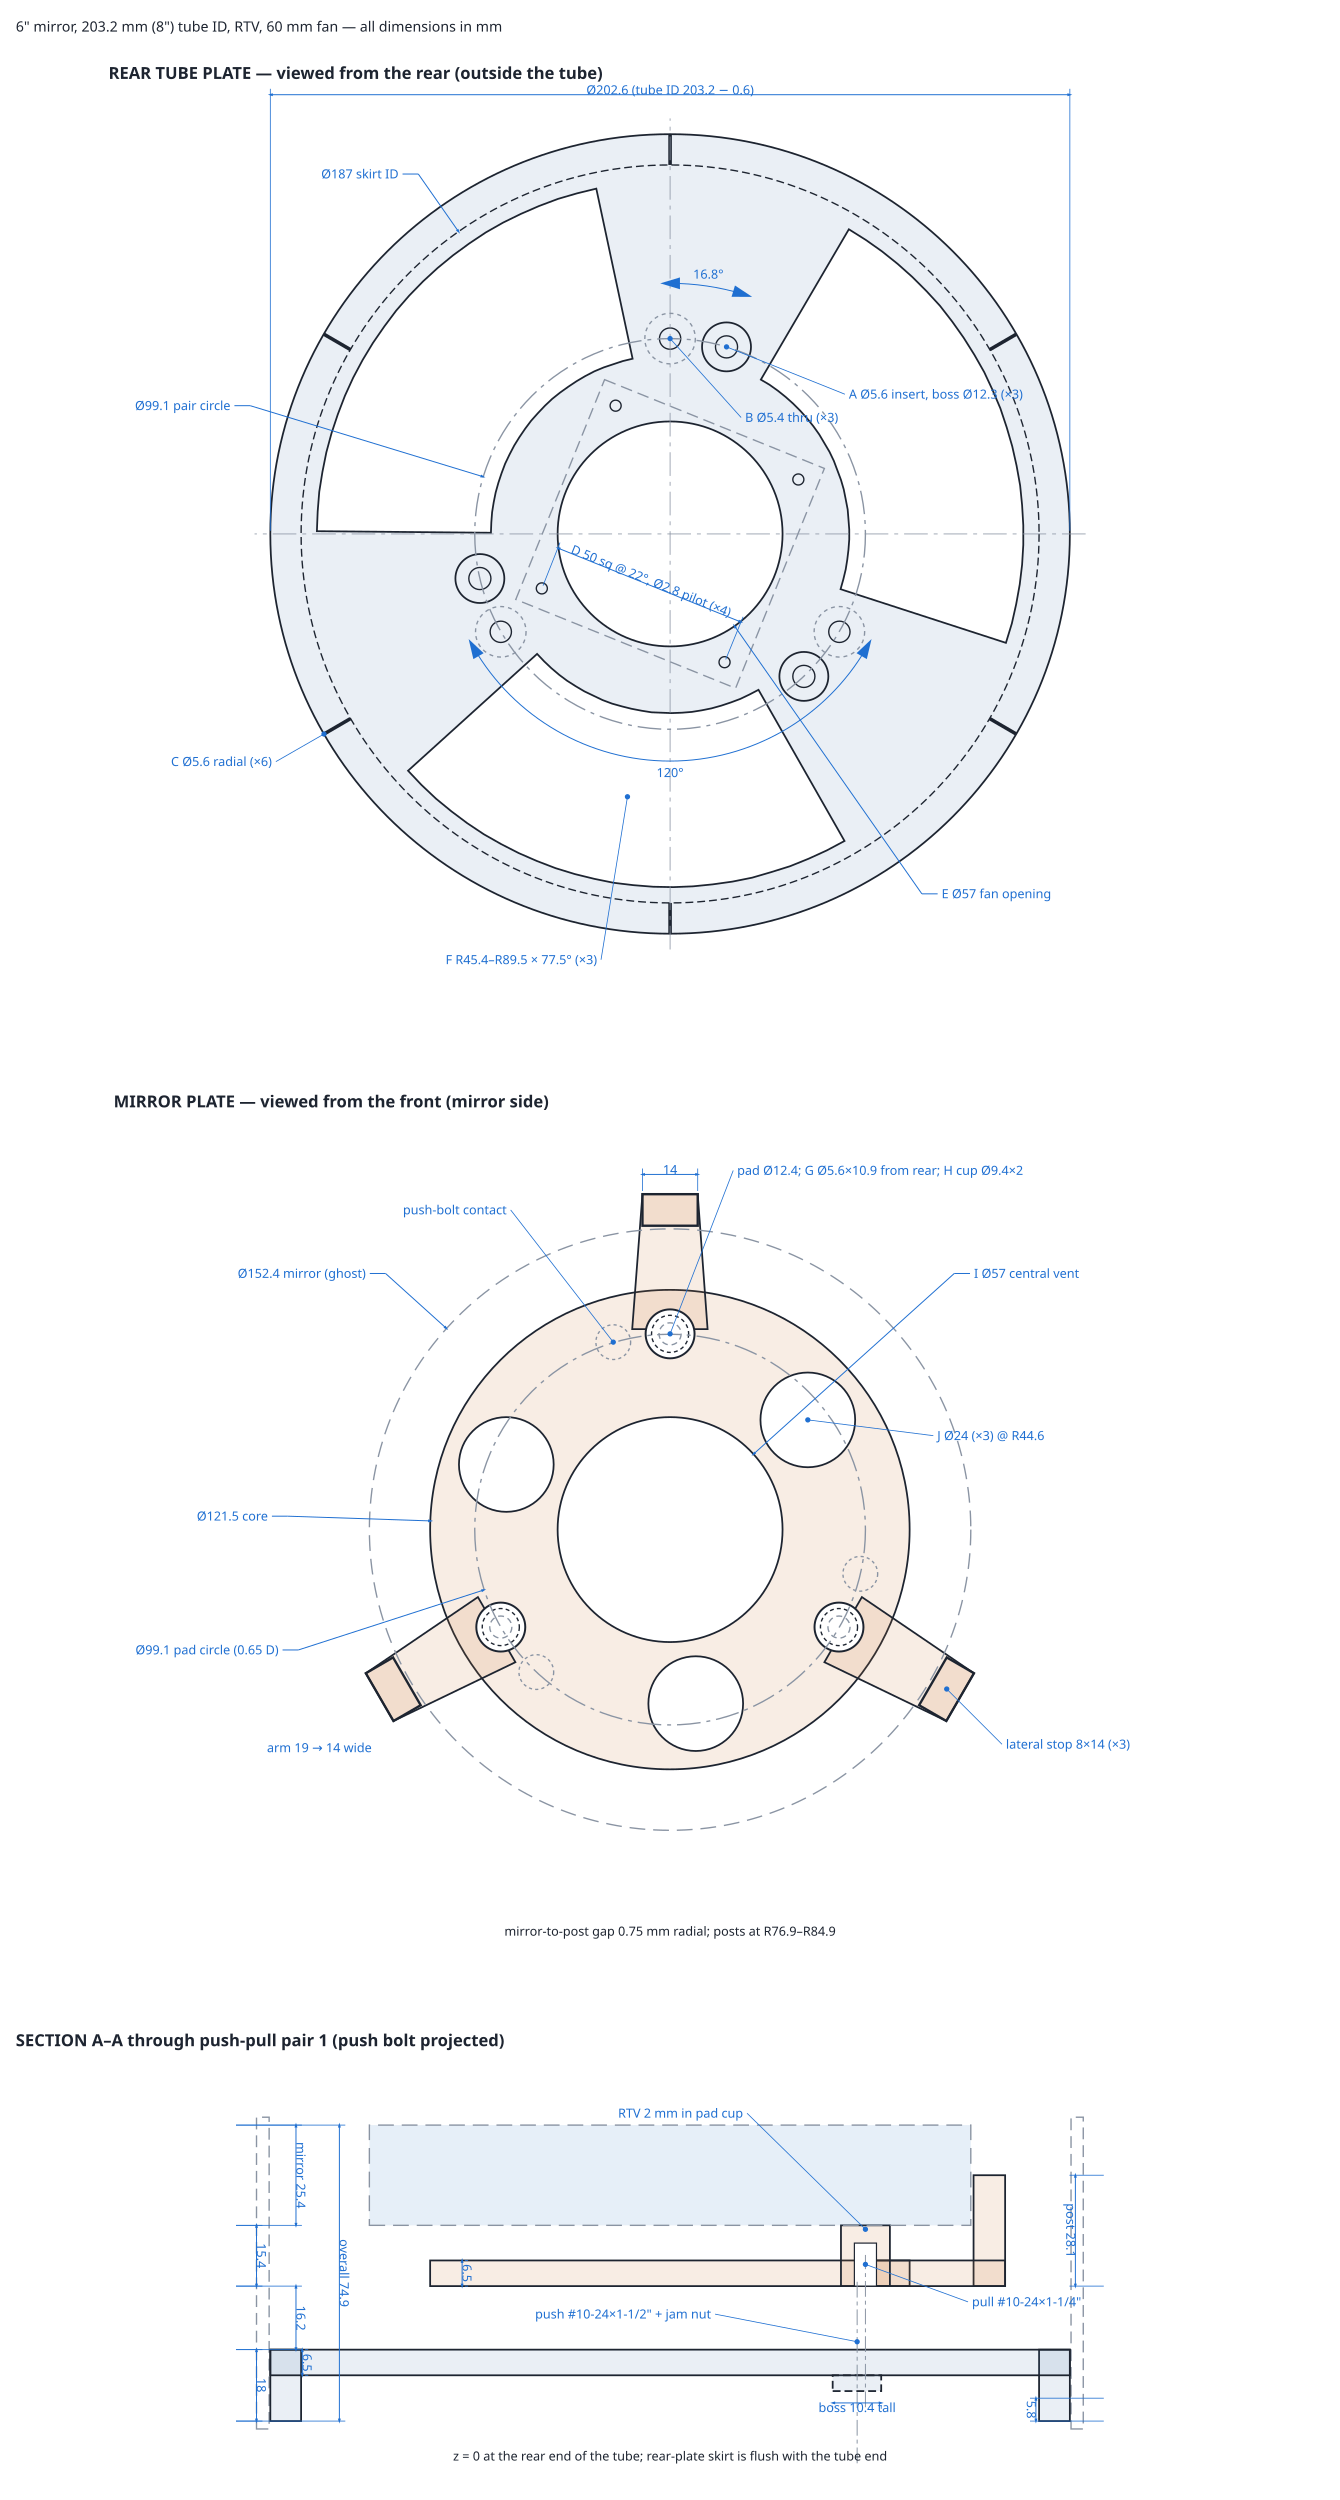
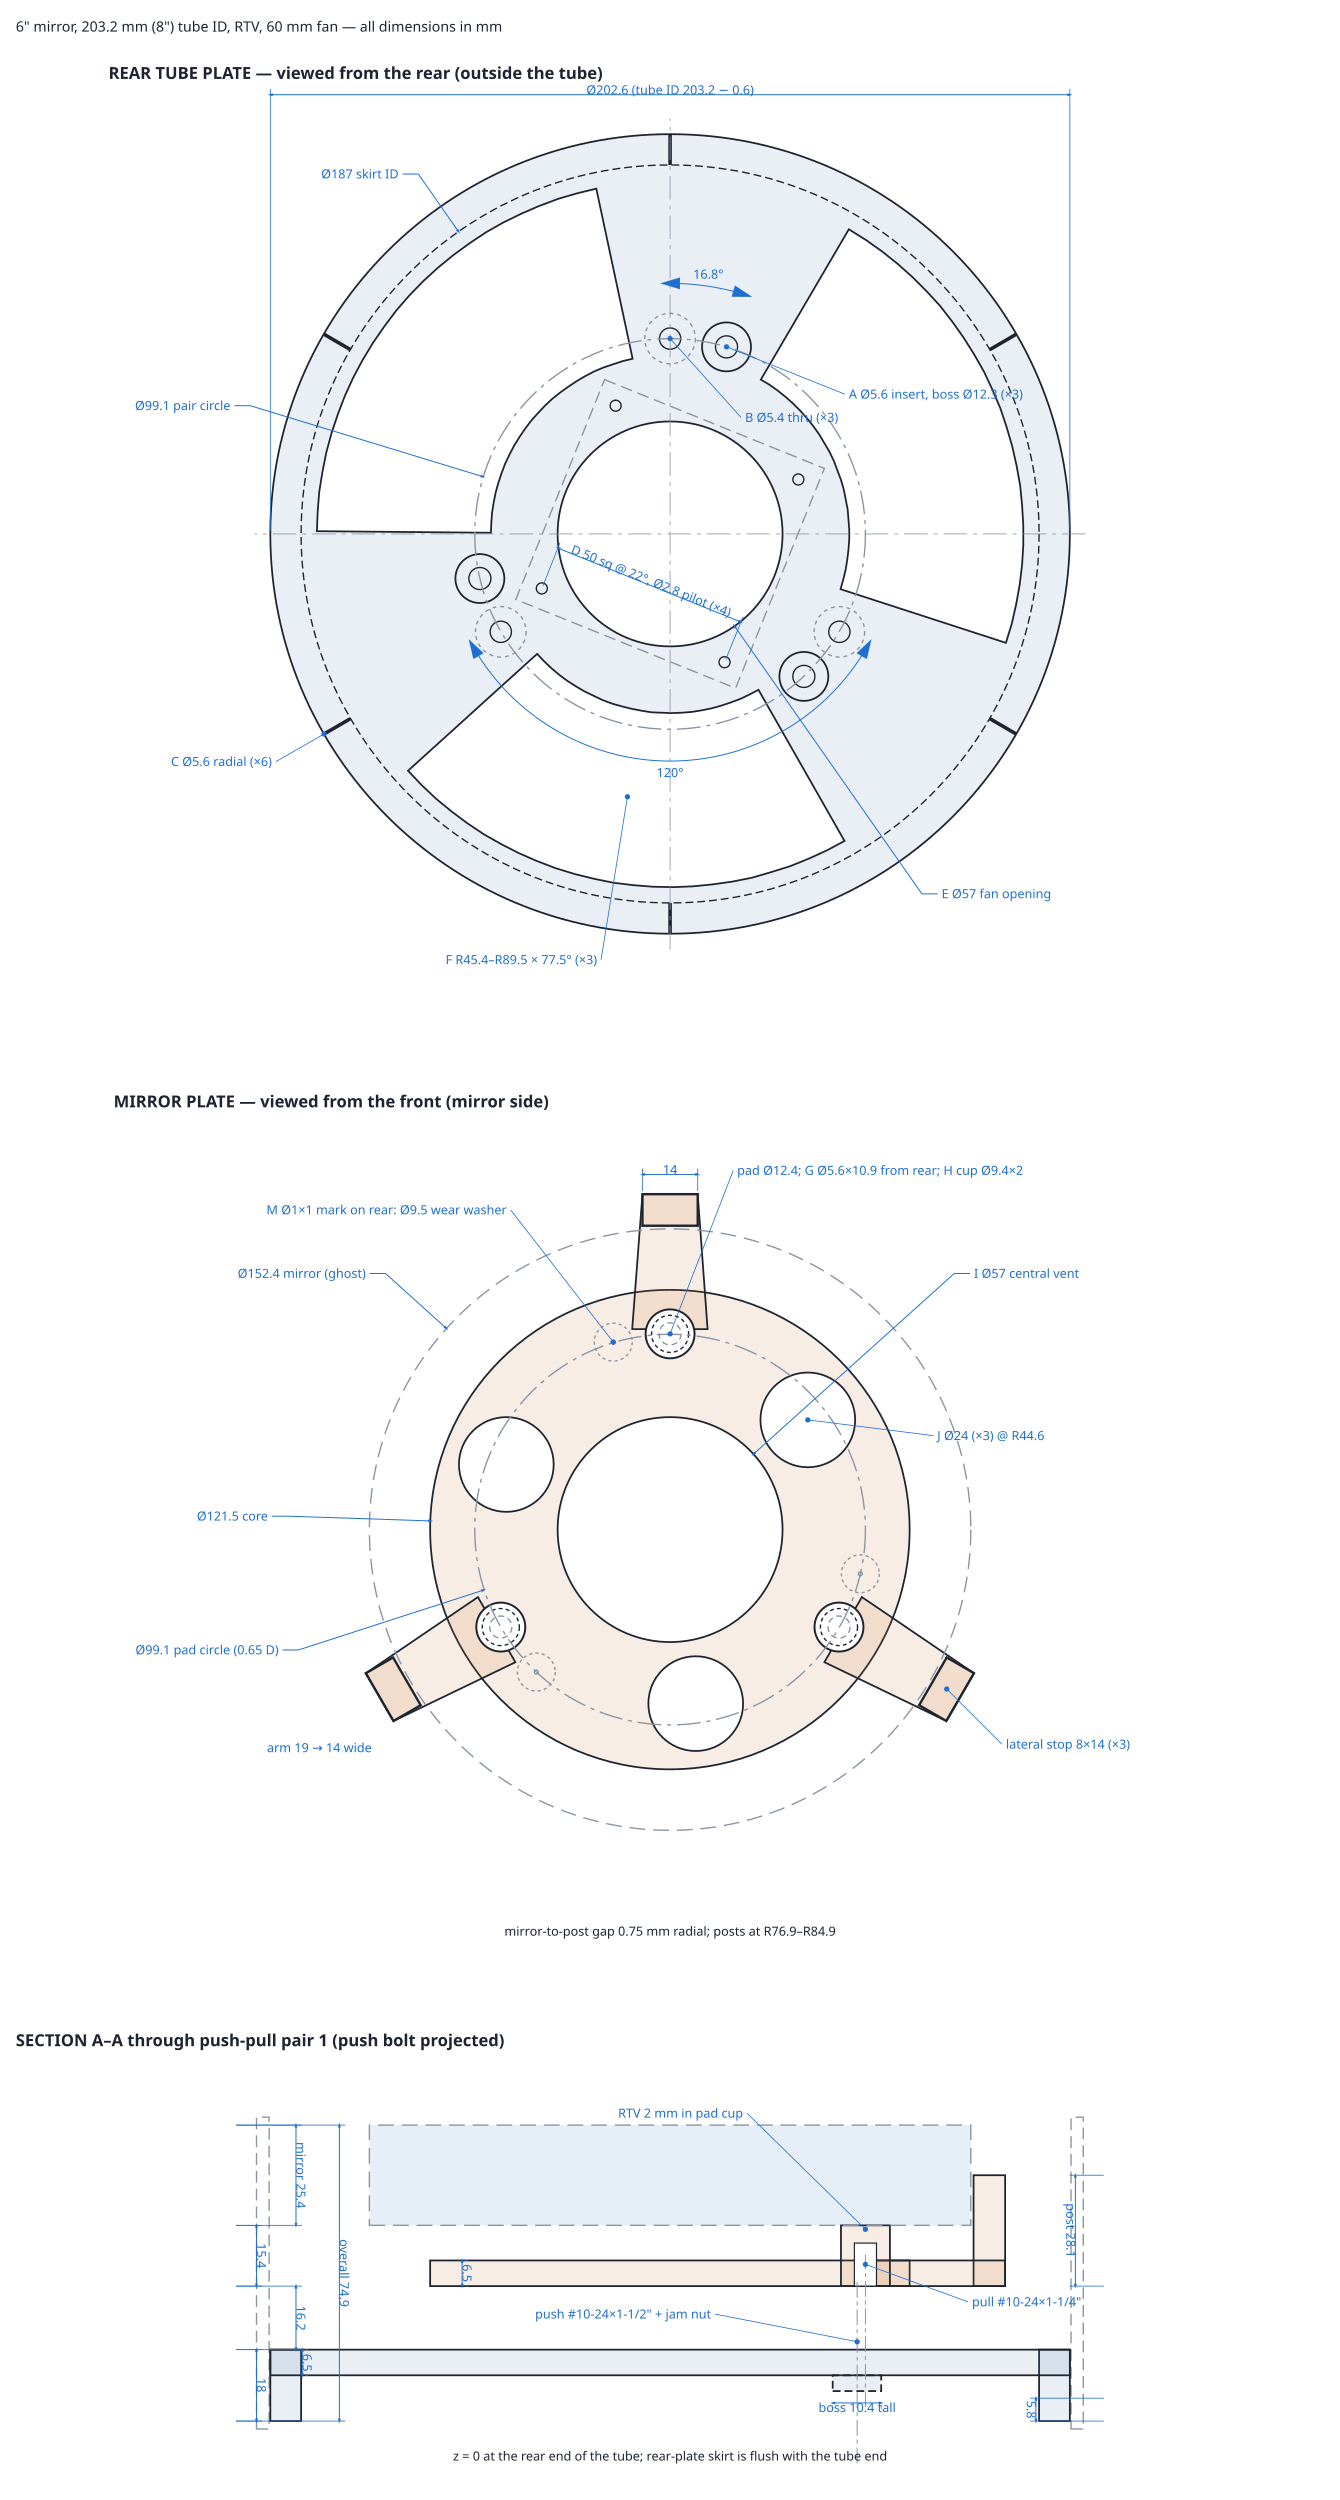
<svg xmlns="http://www.w3.org/2000/svg" viewBox="0 -12 339.5 633.5" font-family="ui-sans-serif, system-ui, sans-serif">
  <defs>
    <marker id="arr" viewBox="0 0 10 10" refX="5" refY="5" markerWidth="5" markerHeight="5" orient="auto-start-reverse">
      <path d="M0,2 L10,5 L0,8 z" fill="var(--dim, #1f6fd1)" />
    </marker>
  </defs>
  <text x="4" y="-4" font-size="3.6" text-anchor="start" fill="var(--ink, #1d2430)" dominant-baseline="auto">6" mirror, 203.2 mm (8") tube ID, RTV, 60 mm fan — all dimensions in mm</text>
  <g transform="translate(23.5,0)">
    <text x="4" y="8" font-size="4.2" text-anchor="start" fill="var(--ink, #1d2430)" dominant-baseline="auto" font-weight="600">REAR TUBE PLATE — viewed from the rear (outside the tube)</text>
    <path d="M247.6,123.3A101.3,101.3 0 1,0 45,123.3A101.3,101.3 0 1,0 247.6,123.3ZM174.8,123.3A28.5,28.5 0 1,0 117.8,123.3A28.5,28.5 0 1,0 174.8,123.3ZM191.6,46.1L195.9,48.8L200,51.7L204,54.9L207.7,58.2L211.3,61.8L214.7,65.5L217.8,69.5L220.7,73.6L223.4,77.9L225.9,82.3L228,86.8L230,91.5L231.6,96.3L233,101.1L234.1,106L235,111L235.5,116L235.8,121.1L235.8,126.1L235.5,131.1L234.9,136.1L234,141.1L232.9,146L231.4,150.9L189.5,137.3L190.2,134.8L190.8,132.3L191.2,129.8L191.5,127.3L191.7,124.7L191.7,122.2L191.5,119.6L191.3,117.1L190.8,114.5L190.3,112L189.6,109.6L188.7,107.2L187.8,104.8L186.7,102.5L185.4,100.3L184.1,98.1L182.6,96L181,94L179.3,92.1L177.5,90.3L175.6,88.6L173.6,87L171.5,85.5L169.3,84.2ZM190.5,201.1L186,203.5L181.4,205.6L176.7,207.5L171.9,209L167.1,210.4L162.1,211.4L157.1,212.1L152.1,212.6L147.1,212.8L142,212.7L137,212.3L132,211.7L127.1,210.7L122.2,209.5L117.3,208L112.6,206.2L108,204.2L103.5,201.9L99.1,199.4L94.9,196.6L90.9,193.6L87,190.4L83.3,186.9L79.9,183.3L112.6,153.7L114.4,155.6L116.2,157.3L118.2,159L120.2,160.5L122.4,161.9L124.6,163.2L126.9,164.3L129.2,165.4L131.6,166.3L134.1,167L136.5,167.6L139.1,168.1L141.6,168.5L144.1,168.6L146.7,168.7L149.3,168.6L151.8,168.4L154.3,168L156.8,167.5L159.3,166.8L161.7,166L164.1,165.1L166.4,164L168.7,162.8ZM56.8,122.6L57,117.6L57.4,112.6L58.2,107.6L59.2,102.6L60.5,97.8L62.1,93L63.9,88.3L66,83.7L68.4,79.2L71,74.9L73.9,70.7L76.9,66.7L80.2,62.9L83.7,59.3L87.4,55.9L91.3,52.7L95.4,49.7L99.6,46.9L104,44.4L108.5,42.2L113.1,40.2L117.9,38.4L122.7,37L127.6,35.8L136.8,78.9L134.3,79.5L131.9,80.3L129.5,81.1L127.1,82.1L124.8,83.3L122.6,84.6L120.5,86L118.4,87.5L116.4,89.1L114.6,90.8L112.8,92.7L111.1,94.6L109.6,96.6L108.1,98.8L106.8,100.9L105.6,103.2L104.5,105.5L103.6,107.9L102.8,110.3L102.1,112.8L101.6,115.3L101.2,117.8L101,120.4L100.9,123Z" fill="var(--part, rgba(79,124,172,0.12))" stroke="var(--ink, #1d2430)" stroke-width="0.45" fill-rule="evenodd" />
    <circle cx="146.3" cy="123.3" r="93.5" fill="none" stroke="var(--ink, #1d2430)" stroke-width="0.35" stroke-dasharray="2 1" />
    <circle cx="160.6" cy="75.9" r="6.2" fill="none" stroke="var(--ink, #1d2430)" stroke-width="0.45" />
    <circle cx="160.6" cy="75.9" r="2.8" fill="none" stroke="var(--ink, #1d2430)" stroke-width="0.35" />
    <circle cx="146.3" cy="73.8" r="2.7" fill="none" stroke="var(--ink, #1d2430)" stroke-width="0.35" />
    <circle cx="146.3" cy="73.8" r="6.4" fill="none" stroke="var(--hid, #8a94a3)" stroke-width="0.35" stroke-dasharray="1 1" />
    <circle cx="180.2" cy="159.4" r="6.2" fill="none" stroke="var(--ink, #1d2430)" stroke-width="0.45" />
    <circle cx="180.2" cy="159.4" r="2.8" fill="none" stroke="var(--ink, #1d2430)" stroke-width="0.35" />
    <circle cx="189.2" cy="148.1" r="2.7" fill="none" stroke="var(--ink, #1d2430)" stroke-width="0.35" />
    <circle cx="189.2" cy="148.1" r="6.4" fill="none" stroke="var(--hid, #8a94a3)" stroke-width="0.35" stroke-dasharray="1 1" />
    <circle cx="98.1" cy="134.6" r="6.2" fill="none" stroke="var(--ink, #1d2430)" stroke-width="0.45" />
    <circle cx="98.1" cy="134.6" r="2.8" fill="none" stroke="var(--ink, #1d2430)" stroke-width="0.35" />
    <circle cx="103.4" cy="148.1" r="2.7" fill="none" stroke="var(--ink, #1d2430)" stroke-width="0.35" />
    <circle cx="103.4" cy="148.1" r="6.4" fill="none" stroke="var(--hid, #8a94a3)" stroke-width="0.35" stroke-dasharray="1 1" />
    <circle cx="132.5" cy="90.8" r="1.4" fill="none" stroke="var(--ink, #1d2430)" stroke-width="0.35" />
    <circle cx="178.8" cy="109.5" r="1.4" fill="none" stroke="var(--ink, #1d2430)" stroke-width="0.35" />
    <circle cx="160.1" cy="155.8" r="1.4" fill="none" stroke="var(--ink, #1d2430)" stroke-width="0.35" />
    <circle cx="113.8" cy="137.1" r="1.4" fill="none" stroke="var(--ink, #1d2430)" stroke-width="0.35" />
    <path d="M129.7,84.2L185.4,106.7L162.9,162.4L107.2,139.9Z" fill="none" stroke="var(--hid, #8a94a3)" stroke-width="0.35" stroke-dasharray="3 1.5" fill-rule="evenodd" />
    <line x1="65.3" y1="76.6" x2="58.6" y2="72.7" stroke="var(--ink, #1d2430)" stroke-width="0.9" />
    <line x1="146.3" y1="29.8" x2="146.3" y2="22" stroke="var(--ink, #1d2430)" stroke-width="0.9" />
    <line x1="227.3" y1="76.6" x2="234" y2="72.7" stroke="var(--ink, #1d2430)" stroke-width="0.9" />
    <line x1="227.3" y1="170.1" x2="234" y2="174" stroke="var(--ink, #1d2430)" stroke-width="0.9" />
    <line x1="146.3" y1="216.8" x2="146.3" y2="224.6" stroke="var(--ink, #1d2430)" stroke-width="0.9" />
    <line x1="65.3" y1="170.1" x2="58.6" y2="174" stroke="var(--ink, #1d2430)" stroke-width="0.9" />
    <circle cx="146.3" cy="123.3" r="49.5" fill="none" stroke="var(--hid, #8a94a3)" stroke-width="0.35" stroke-dasharray="6 1.5 1 1.5" />
    <line x1="251.6" y1="123.3" x2="41" y2="123.3" stroke="var(--hid, #8a94a3)" stroke-width="0.2" stroke-dasharray="6 1.5 1 1.5" />
    <line x1="146.3" y1="228.6" x2="146.3" y2="18" stroke="var(--hid, #8a94a3)" stroke-width="0.2" stroke-dasharray="6 1.5 1 1.5" />
    <line x1="45" y1="122.5" x2="45" y2="10.5" stroke="var(--dim, #1f6fd1)" stroke-width="0.2" />
    <line x1="247.6" y1="122.5" x2="247.6" y2="10.5" stroke="var(--dim, #1f6fd1)" stroke-width="0.2" />
    <line x1="45" y1="12" x2="247.6" y2="12" stroke="var(--dim, #1f6fd1)" stroke-width="0.25" marker-start="url(#arr)" marker-end="url(#arr)" />
    <text x="146.3" y="10.8" font-size="3.2" text-anchor="middle" fill="var(--dim, #1f6fd1)" dominant-baseline="middle">Ø202.6 (tube ID 203.2 − 0.6)</text>
    <path d="M82.5,32.1L92.7,46.7" fill="none" stroke="var(--dim, #1f6fd1)" stroke-width="0.25" marker-end="url(#arr)" />
    <line x1="82.5" y1="32.1" x2="78.5" y2="32.1" stroke="var(--dim, #1f6fd1)" stroke-width="0.25" />
    <text x="77.5" y="32.1" font-size="3.2" text-anchor="end" fill="var(--dim, #1f6fd1)" dominant-baseline="middle">Ø187 skirt ID</text>
    <path d="M39.9,90.8L98.9,108.8" fill="none" stroke="var(--dim, #1f6fd1)" stroke-width="0.25" marker-end="url(#arr)" />
    <line x1="39.9" y1="90.8" x2="35.9" y2="90.8" stroke="var(--dim, #1f6fd1)" stroke-width="0.25" />
    <text x="34.9" y="90.8" font-size="3.2" text-anchor="end" fill="var(--dim, #1f6fd1)" dominant-baseline="middle">Ø99.1 pair circle</text>
    <path d="M210.1,214.5L162.6,146.6" fill="none" stroke="var(--dim, #1f6fd1)" stroke-width="0.25" marker-end="url(#arr)" />
    <line x1="210.1" y1="214.5" x2="214.1" y2="214.5" stroke="var(--dim, #1f6fd1)" stroke-width="0.25" />
    <text x="215.1" y="214.5" font-size="3.2" text-anchor="start" fill="var(--dim, #1f6fd1)" dominant-baseline="middle">E Ø57 fan opening</text>
    <line x1="146.3" y1="73.8" x2="164.3" y2="93.8" stroke="var(--dim, #1f6fd1)" stroke-width="0.2" />
    <circle cx="146.3" cy="73.8" r="0.5" fill="var(--dim, #1f6fd1)" stroke="var(--dim, #1f6fd1)" stroke-width="0.35" />
    <text x="165.3" y="93.8" font-size="3.2" text-anchor="start" fill="var(--dim, #1f6fd1)" dominant-baseline="middle">B Ø5.4 thru (×3)</text>
    <line x1="160.6" y1="75.9" x2="190.6" y2="87.9" stroke="var(--dim, #1f6fd1)" stroke-width="0.2" />
    <circle cx="160.6" cy="75.9" r="0.5" fill="var(--dim, #1f6fd1)" stroke="var(--dim, #1f6fd1)" stroke-width="0.35" />
    <text x="191.6" y="87.9" font-size="3.2" text-anchor="start" fill="var(--dim, #1f6fd1)" dominant-baseline="middle">A Ø5.6 insert, boss Ø12.3 (×3)</text>
    <path d="M146.3,59.8A63.5,63.5 0 0,1 164.7,62.5" fill="none" stroke="var(--dim, #1f6fd1)" stroke-width="0.25" fill-rule="evenodd" />
    <path d="M146.3,59.8A63.5,63.5 0 0,1 164.7,62.5" fill="none" stroke="none" marker-start="url(#arr)" marker-end="url(#arr)" />
    <text x="156" y="57.5" font-size="3.2" text-anchor="middle" fill="var(--dim, #1f6fd1)" dominant-baseline="middle">16.8°</text>
    <path d="M196.1,152.1A57.5,57.5 0 0,1 96.5,152.1" fill="none" stroke="var(--dim, #1f6fd1)" stroke-width="0.25" fill-rule="evenodd" />
    <path d="M196.1,152.1A57.5,57.5 0 0,1 96.5,152.1" fill="none" stroke="none" marker-start="url(#arr)" marker-end="url(#arr)" />
    <text x="146.3" y="183.8" font-size="3.2" text-anchor="middle" fill="var(--dim, #1f6fd1)" dominant-baseline="middle">120°</text>
    <line x1="114.1" y1="136.4" x2="118.4" y2="125.5" stroke="var(--dim, #1f6fd1)" stroke-width="0.2" />
    <line x1="160.4" y1="155.1" x2="164.8" y2="144.3" stroke="var(--dim, #1f6fd1)" stroke-width="0.2" />
    <line x1="117.9" y1="126.9" x2="164.2" y2="145.6" stroke="var(--dim, #1f6fd1)" stroke-width="0.25" marker-start="url(#arr)" marker-end="url(#arr)" />
    <text x="141.5" y="135.2" font-size="3.2" text-anchor="middle" fill="var(--dim, #1f6fd1)" transform="rotate(22 141.5 135.2)" dominant-baseline="middle">D 50 sq @ 22°, Ø2.8 pilot (×4)</text>
    <line x1="135.5" y1="189.9" x2="128.8" y2="231.2" stroke="var(--dim, #1f6fd1)" stroke-width="0.2" />
    <circle cx="135.5" cy="189.9" r="0.5" fill="var(--dim, #1f6fd1)" stroke="var(--dim, #1f6fd1)" stroke-width="0.35" />
    <text x="127.8" y="231.2" font-size="3.2" text-anchor="end" fill="var(--dim, #1f6fd1)" dominant-baseline="middle">F R45.4–R89.5 × 77.5° (×3)</text>
    <line x1="58.6" y1="174" x2="46.4" y2="181" stroke="var(--dim, #1f6fd1)" stroke-width="0.2" />
    <circle cx="58.6" cy="174" r="0.5" fill="var(--dim, #1f6fd1)" stroke="var(--dim, #1f6fd1)" stroke-width="0.35" />
    <text x="45.4" y="181" font-size="3.2" text-anchor="end" fill="var(--dim, #1f6fd1)" dominant-baseline="middle">C Ø5.6 radial (×6)</text>
  </g>
  <g transform="translate(24.8,260.6)">
    <text x="4" y="8" font-size="4.2" text-anchor="start" fill="var(--ink, #1d2430)" dominant-baseline="auto" font-weight="600">MIRROR PLATE — viewed from the front (mirror side)</text>
    <path d="M205.7,115A60.7,60.7 0 1,0 84.2,115A60.7,60.7 0 1,0 205.7,115ZM173.5,115A28.5,28.5 0 1,0 116.5,115A28.5,28.5 0 1,0 173.5,115ZM115.5,98.5A12,12 0 1,0 91.5,98.5A12,12 0 1,0 115.5,98.5ZM163.5,159.1A12,12 0 1,0 139.5,159.1A12,12 0 1,0 163.5,159.1ZM191.9,87.2A12,12 0 1,0 167.9,87.2A12,12 0 1,0 191.9,87.2Z" fill="var(--part2, rgba(201,128,58,0.14))" stroke="var(--ink, #1d2430)" stroke-width="0.45" fill-rule="evenodd" />
    <path d="M154.5,64.2L152,30L138,30L135.4,64.2Z" fill="var(--part2, rgba(201,128,58,0.14))" stroke="var(--ink, #1d2430)" stroke-width="0.45" fill-rule="evenodd" />
    <path d="M152,38L152,30L138,30L138,38Z" fill="var(--part2, rgba(201,128,58,0.14))" stroke="var(--ink, #1d2430)" stroke-width="0.6" fill-rule="evenodd" />
    <circle cx="145" cy="65.4" r="6.2" fill="var(--bg, #fff)" stroke="var(--ink, #1d2430)" stroke-width="0.5" />
    <circle cx="145" cy="65.4" r="4.7" fill="none" stroke="var(--ink, #1d2430)" stroke-width="0.35" stroke-dasharray="1 0.8" />
    <circle cx="145" cy="65.4" r="2.8" fill="none" stroke="var(--hid, #8a94a3)" stroke-width="0.35" stroke-dasharray="1.5 1" />
-     <circle cx="130.6" cy="67.5" r="4.4" fill="none" stroke="var(--hid, #8a94a3)" stroke-width="0.35" stroke-dasharray="0.8 0.8" />
+     <circle cx="130.6" cy="67.5" r="4.8" fill="none" stroke="var(--hid, #8a94a3)" stroke-width="0.35" stroke-dasharray="0.8 0.8" />
+     <circle cx="130.6" cy="67.5" r="0.5" fill="none" stroke="var(--hid, #8a94a3)" stroke-width="0.35" />
    <path d="M96.3,132.1L67.9,151.4L74.9,163.5L105.8,148.6Z" fill="var(--part2, rgba(201,128,58,0.14))" stroke="var(--ink, #1d2430)" stroke-width="0.45" fill-rule="evenodd" />
    <path d="M74.8,147.4L67.9,151.4L74.9,163.5L81.8,159.5Z" fill="var(--part2, rgba(201,128,58,0.14))" stroke="var(--ink, #1d2430)" stroke-width="0.6" fill-rule="evenodd" />
    <circle cx="102.1" cy="139.7" r="6.2" fill="var(--bg, #fff)" stroke="var(--ink, #1d2430)" stroke-width="0.5" />
    <circle cx="102.1" cy="139.7" r="4.7" fill="none" stroke="var(--ink, #1d2430)" stroke-width="0.35" stroke-dasharray="1 0.8" />
    <circle cx="102.1" cy="139.7" r="2.8" fill="none" stroke="var(--hid, #8a94a3)" stroke-width="0.35" stroke-dasharray="1.5 1" />
-     <circle cx="111.1" cy="151.1" r="4.4" fill="none" stroke="var(--hid, #8a94a3)" stroke-width="0.35" stroke-dasharray="0.8 0.8" />
+     <circle cx="111.1" cy="151.1" r="4.8" fill="none" stroke="var(--hid, #8a94a3)" stroke-width="0.35" stroke-dasharray="0.8 0.8" />
+     <circle cx="111.1" cy="151.1" r="0.5" fill="none" stroke="var(--hid, #8a94a3)" stroke-width="0.35" />
    <path d="M184.1,148.6L215,163.5L222,151.4L193.6,132.1Z" fill="var(--part2, rgba(201,128,58,0.14))" stroke="var(--ink, #1d2430)" stroke-width="0.45" fill-rule="evenodd" />
    <path d="M208.1,159.5L215,163.5L222,151.4L215.1,147.4Z" fill="var(--part2, rgba(201,128,58,0.14))" stroke="var(--ink, #1d2430)" stroke-width="0.6" fill-rule="evenodd" />
    <circle cx="187.8" cy="139.7" r="6.2" fill="var(--bg, #fff)" stroke="var(--ink, #1d2430)" stroke-width="0.5" />
    <circle cx="187.8" cy="139.7" r="4.7" fill="none" stroke="var(--ink, #1d2430)" stroke-width="0.35" stroke-dasharray="1 0.8" />
    <circle cx="187.8" cy="139.7" r="2.8" fill="none" stroke="var(--hid, #8a94a3)" stroke-width="0.35" stroke-dasharray="1.5 1" />
-     <circle cx="193.2" cy="126.2" r="4.4" fill="none" stroke="var(--hid, #8a94a3)" stroke-width="0.35" stroke-dasharray="0.8 0.8" />
+     <circle cx="193.2" cy="126.2" r="4.8" fill="none" stroke="var(--hid, #8a94a3)" stroke-width="0.35" stroke-dasharray="0.8 0.8" />
+     <circle cx="193.2" cy="126.2" r="0.5" fill="none" stroke="var(--hid, #8a94a3)" stroke-width="0.35" />
    <circle cx="145" cy="115" r="76.2" fill="none" stroke="var(--hid, #8a94a3)" stroke-width="0.35" stroke-dasharray="4 2" />
    <circle cx="145" cy="115" r="49.5" fill="none" stroke="var(--hid, #8a94a3)" stroke-width="0.35" stroke-dasharray="6 1.5 1 1.5" />
    <path d="M48.1,111.6L84.3,112.8" fill="none" stroke="var(--dim, #1f6fd1)" stroke-width="0.25" marker-end="url(#arr)" />
    <line x1="48.1" y1="111.6" x2="44.1" y2="111.6" stroke="var(--dim, #1f6fd1)" stroke-width="0.25" />
    <text x="43.1" y="111.6" font-size="3.2" text-anchor="end" fill="var(--dim, #1f6fd1)" dominant-baseline="middle">Ø121.5 core</text>
    <path d="M50.8,145.5L97.8,130.3" fill="none" stroke="var(--dim, #1f6fd1)" stroke-width="0.25" marker-end="url(#arr)" />
    <line x1="50.8" y1="145.5" x2="46.8" y2="145.5" stroke="var(--dim, #1f6fd1)" stroke-width="0.25" />
    <text x="45.8" y="145.5" font-size="3.2" text-anchor="end" fill="var(--dim, #1f6fd1)" dominant-baseline="middle">Ø99.1 pad circle (0.65 D)</text>
    <path d="M72.9,50.1L88.3,64" fill="none" stroke="var(--dim, #1f6fd1)" stroke-width="0.25" marker-end="url(#arr)" />
    <line x1="72.9" y1="50.1" x2="68.9" y2="50.1" stroke="var(--dim, #1f6fd1)" stroke-width="0.25" />
    <text x="67.9" y="50.1" font-size="3.2" text-anchor="end" fill="var(--dim, #1f6fd1)" dominant-baseline="middle">Ø152.4 mirror (ghost)</text>
    <path d="M217,50.1L166.1,95.9" fill="none" stroke="var(--dim, #1f6fd1)" stroke-width="0.25" marker-end="url(#arr)" />
    <line x1="217" y1="50.1" x2="221" y2="50.1" stroke="var(--dim, #1f6fd1)" stroke-width="0.25" />
    <text x="222" y="50.1" font-size="3.2" text-anchor="start" fill="var(--dim, #1f6fd1)" dominant-baseline="middle">I Ø57 central vent</text>
    <line x1="145" y1="65.4" x2="161" y2="24" stroke="var(--dim, #1f6fd1)" stroke-width="0.2" />
    <circle cx="145" cy="65.4" r="0.5" fill="var(--dim, #1f6fd1)" stroke="var(--dim, #1f6fd1)" stroke-width="0.35" />
    <text x="162" y="24" font-size="3.2" text-anchor="start" fill="var(--dim, #1f6fd1)" dominant-baseline="middle">pad Ø12.4; G Ø5.6×10.9 from rear; H cup Ø9.4×2</text>
    <line x1="130.6" y1="67.5" x2="104.6" y2="34" stroke="var(--dim, #1f6fd1)" stroke-width="0.2" />
    <circle cx="130.6" cy="67.5" r="0.5" fill="var(--dim, #1f6fd1)" stroke="var(--dim, #1f6fd1)" stroke-width="0.35" />
-     <text x="103.6" y="34" font-size="3.2" text-anchor="end" fill="var(--dim, #1f6fd1)" dominant-baseline="middle">push-bolt contact</text>
+     <text x="103.6" y="34" font-size="3.2" text-anchor="end" fill="var(--dim, #1f6fd1)" dominant-baseline="middle">M Ø1×1 mark on rear: Ø9.5 wear washer</text>
    <line x1="152" y1="29.2" x2="152" y2="23.5" stroke="var(--dim, #1f6fd1)" stroke-width="0.2" />
    <line x1="138" y1="29.2" x2="138" y2="23.5" stroke="var(--dim, #1f6fd1)" stroke-width="0.2" />
    <line x1="152" y1="25" x2="138" y2="25" stroke="var(--dim, #1f6fd1)" stroke-width="0.25" marker-start="url(#arr)" marker-end="url(#arr)" />
    <text x="145" y="23.8" font-size="3.2" text-anchor="middle" fill="var(--dim, #1f6fd1)" transform="rotate(360 145 23.8)" dominant-baseline="middle">14</text>
    <line x1="215.1" y1="155.4" x2="229.1" y2="169.4" stroke="var(--dim, #1f6fd1)" stroke-width="0.2" />
    <circle cx="215.1" cy="155.4" r="0.5" fill="var(--dim, #1f6fd1)" stroke="var(--dim, #1f6fd1)" stroke-width="0.35" />
    <text x="230.1" y="169.4" font-size="3.2" text-anchor="start" fill="var(--dim, #1f6fd1)" dominant-baseline="middle">lateral stop 8×14 (×3)</text>
    <text x="69.4" y="171.4" font-size="3.2" text-anchor="end" fill="var(--dim, #1f6fd1)" dominant-baseline="auto">arm 19 → 14 wide</text>
    <text x="145" y="217.9" font-size="3.2" text-anchor="middle" fill="var(--ink, #1d2430)" dominant-baseline="auto">mirror-to-post gap 0.75 mm radial; posts at R76.9–R84.9</text>
    <line x1="179.9" y1="87.2" x2="211.7" y2="91.2" stroke="var(--dim, #1f6fd1)" stroke-width="0.2" />
    <circle cx="179.9" cy="87.2" r="0.5" fill="var(--dim, #1f6fd1)" stroke="var(--dim, #1f6fd1)" stroke-width="0.35" />
    <text x="212.7" y="91.2" font-size="3.2" text-anchor="start" fill="var(--dim, #1f6fd1)" dominant-baseline="middle">J Ø24 (×3) @ R44.6</text>
  </g>
  <g transform="translate(0,498.5)">
    <text x="4" y="8" font-size="4.2" text-anchor="start" fill="var(--ink, #1d2430)" dominant-baseline="auto" font-weight="600">SECTION A–A through push-pull pair 1 (push bolt projected)</text>
    <path d="M271.4,105L274.5,105L274.5,26L271.4,26Z" fill="none" stroke="var(--hid, #8a94a3)" stroke-width="0.35" stroke-dasharray="3 1.5" fill-rule="evenodd" />
    <path d="M65,105L68.2,105L68.2,26L65,26Z" fill="none" stroke="var(--hid, #8a94a3)" stroke-width="0.35" stroke-dasharray="3 1.5" fill-rule="evenodd" />
    <path d="M263.3,103L271.1,103L271.1,84.9L263.3,84.9Z" fill="var(--part, rgba(79,124,172,0.12))" stroke="var(--ink, #1d2430)" stroke-width="0.45" fill-rule="evenodd" />
    <path d="M76.3,103L68.5,103L68.5,84.9L76.3,84.9Z" fill="var(--part, rgba(79,124,172,0.12))" stroke="var(--ink, #1d2430)" stroke-width="0.45" fill-rule="evenodd" />
    <path d="M68.5,91.4L271.1,91.4L271.1,84.9L68.5,84.9Z" fill="var(--part, rgba(79,124,172,0.12))" stroke="var(--ink, #1d2430)" stroke-width="0.45" fill-rule="evenodd" />
    <path d="M211,95.4L223.3,95.4L223.3,91.4L211,91.4Z" fill="var(--part, rgba(79,124,172,0.12))" stroke="var(--ink, #1d2430)" stroke-width="0.45" stroke-dasharray="2 1" fill-rule="evenodd" />
    <path d="M109,68.8L230.5,68.8L230.5,62.3L109,62.3Z" fill="var(--part2, rgba(201,128,58,0.14))" stroke="var(--ink, #1d2430)" stroke-width="0.45" fill-rule="evenodd" />
    <path d="M246.7,68.8L254.7,68.8L254.7,40.7L246.7,40.7Z" fill="var(--part2, rgba(201,128,58,0.14))" stroke="var(--ink, #1d2430)" stroke-width="0.45" fill-rule="evenodd" />
    <path d="M220.5,68.8L254.7,68.8L254.7,62.3L220.5,62.3Z" fill="var(--part2, rgba(201,128,58,0.14))" stroke="var(--ink, #1d2430)" stroke-width="0.45" fill-rule="evenodd" />
    <path d="M213.1,68.8L225.5,68.8L225.5,53.4L213.1,53.4Z" fill="var(--part2, rgba(201,128,58,0.14))" stroke="var(--ink, #1d2430)" stroke-width="0.45" fill-rule="evenodd" />
    <path d="M216.5,68.8L222.1,68.8L222.1,57.9L216.5,57.9Z" fill="var(--bg, #fff)" stroke="var(--ink, #1d2430)" stroke-width="0.3" fill-rule="evenodd" />
    <path d="M93.6,53.4L246,53.4L246,28L93.6,28Z" fill="var(--ghost, rgba(120,170,220,0.18))" stroke="var(--hid, #8a94a3)" stroke-width="0.35" stroke-dasharray="4 2" fill-rule="evenodd" />
    <line x1="219.3" y1="99.5" x2="219.3" y2="60.9" stroke="var(--hid, #8a94a3)" stroke-width="0.25" stroke-dasharray="4 1 1 1" />
    <line x1="217.2" y1="113.7" x2="217.2" y2="66.8" stroke="var(--hid, #8a94a3)" stroke-width="0.25" stroke-dasharray="4 1 1 1" />
    <line x1="59.8" y1="103" x2="66.5" y2="103" stroke="var(--dim, #1f6fd1)" stroke-width="0.2" />
    <line x1="59.8" y1="84.9" x2="66.5" y2="84.9" stroke="var(--dim, #1f6fd1)" stroke-width="0.2" />
    <line x1="65" y1="103" x2="65" y2="84.9" stroke="var(--dim, #1f6fd1)" stroke-width="0.25" marker-start="url(#arr)" marker-end="url(#arr)" />
    <text x="66.2" y="93.9" font-size="3.2" text-anchor="middle" fill="var(--dim, #1f6fd1)" transform="rotate(90 66.2 93.9)" dominant-baseline="middle">18</text>
    <line x1="77.3" y1="91.4" x2="78.1" y2="91.4" stroke="var(--dim, #1f6fd1)" stroke-width="0.2" />
    <line x1="77.3" y1="84.9" x2="78.1" y2="84.9" stroke="var(--dim, #1f6fd1)" stroke-width="0.2" />
    <line x1="76.6" y1="91.4" x2="76.6" y2="84.9" stroke="var(--dim, #1f6fd1)" stroke-width="0.25" marker-start="url(#arr)" marker-end="url(#arr)" />
    <text x="77.8" y="88.2" font-size="3.2" text-anchor="middle" fill="var(--dim, #1f6fd1)" transform="rotate(90 77.8 88.2)" dominant-baseline="middle">6.5</text>
    <line x1="59.8" y1="84.9" x2="76.5" y2="84.9" stroke="var(--dim, #1f6fd1)" stroke-width="0.2" />
    <line x1="59.8" y1="68.8" x2="76.5" y2="68.8" stroke="var(--dim, #1f6fd1)" stroke-width="0.2" />
    <line x1="75" y1="84.9" x2="75" y2="68.8" stroke="var(--dim, #1f6fd1)" stroke-width="0.25" marker-start="url(#arr)" marker-end="url(#arr)" />
    <text x="76.2" y="76.9" font-size="3.2" text-anchor="middle" fill="var(--dim, #1f6fd1)" transform="rotate(90 76.2 76.9)" dominant-baseline="middle">16.2</text>
    <line x1="117.8" y1="68.8" x2="118.6" y2="68.8" stroke="var(--dim, #1f6fd1)" stroke-width="0.2" />
    <line x1="117.8" y1="62.3" x2="118.6" y2="62.3" stroke="var(--dim, #1f6fd1)" stroke-width="0.2" />
    <line x1="117.1" y1="68.8" x2="117.1" y2="62.3" stroke="var(--dim, #1f6fd1)" stroke-width="0.25" marker-start="url(#arr)" marker-end="url(#arr)" />
    <text x="118.3" y="65.5" font-size="3.2" text-anchor="middle" fill="var(--dim, #1f6fd1)" transform="rotate(90 118.3 65.5)" dominant-baseline="middle">6.5</text>
    <line x1="59.8" y1="68.8" x2="66.5" y2="68.8" stroke="var(--dim, #1f6fd1)" stroke-width="0.2" />
    <line x1="59.8" y1="53.4" x2="66.5" y2="53.4" stroke="var(--dim, #1f6fd1)" stroke-width="0.2" />
    <line x1="65" y1="68.8" x2="65" y2="53.4" stroke="var(--dim, #1f6fd1)" stroke-width="0.25" marker-start="url(#arr)" marker-end="url(#arr)" />
    <text x="66.2" y="61.1" font-size="3.2" text-anchor="middle" fill="var(--dim, #1f6fd1)" transform="rotate(90 66.2 61.1)" dominant-baseline="middle">15.4</text>
    <line x1="59.8" y1="53.4" x2="76.5" y2="53.4" stroke="var(--dim, #1f6fd1)" stroke-width="0.2" />
    <line x1="59.8" y1="28" x2="76.5" y2="28" stroke="var(--dim, #1f6fd1)" stroke-width="0.2" />
    <line x1="75" y1="53.4" x2="75" y2="28" stroke="var(--dim, #1f6fd1)" stroke-width="0.25" marker-start="url(#arr)" marker-end="url(#arr)" />
    <text x="76.2" y="40.7" font-size="3.2" text-anchor="middle" fill="var(--dim, #1f6fd1)" transform="rotate(90 76.2 40.7)" dominant-baseline="middle">mirror 25.4</text>
    <line x1="59.8" y1="103" x2="87.5" y2="103" stroke="var(--dim, #1f6fd1)" stroke-width="0.2" />
    <line x1="59.8" y1="28" x2="87.5" y2="28" stroke="var(--dim, #1f6fd1)" stroke-width="0.2" />
    <line x1="86" y1="103" x2="86" y2="28" stroke="var(--dim, #1f6fd1)" stroke-width="0.25" marker-start="url(#arr)" marker-end="url(#arr)" />
    <text x="87.2" y="65.5" font-size="3.2" text-anchor="middle" fill="var(--dim, #1f6fd1)" transform="rotate(90 87.2 65.5)" dominant-baseline="middle">overall 74.9</text>
    <line x1="279.7" y1="68.8" x2="271" y2="68.8" stroke="var(--dim, #1f6fd1)" stroke-width="0.2" />
    <line x1="279.7" y1="40.7" x2="271" y2="40.7" stroke="var(--dim, #1f6fd1)" stroke-width="0.2" />
    <line x1="272.5" y1="68.8" x2="272.5" y2="40.7" stroke="var(--dim, #1f6fd1)" stroke-width="0.25" marker-start="url(#arr)" marker-end="url(#arr)" />
    <text x="271.3" y="54.7" font-size="3.2" text-anchor="middle" fill="var(--dim, #1f6fd1)" transform="rotate(90 271.3 54.7)" dominant-baseline="middle">post 28.1</text>
    <line x1="279.7" y1="103" x2="261" y2="103" stroke="var(--dim, #1f6fd1)" stroke-width="0.2" />
    <line x1="279.7" y1="97.2" x2="261" y2="97.2" stroke="var(--dim, #1f6fd1)" stroke-width="0.2" />
    <line x1="262.5" y1="103" x2="262.5" y2="97.2" stroke="var(--dim, #1f6fd1)" stroke-width="0.25" marker-start="url(#arr)" marker-end="url(#arr)" />
    <text x="261.3" y="100.1" font-size="3.2" text-anchor="middle" fill="var(--dim, #1f6fd1)" transform="rotate(90 261.3 100.1)" dominant-baseline="middle">5.8</text>
    <line x1="211" y1="99.1" x2="211" y2="99.9" stroke="var(--dim, #1f6fd1)" stroke-width="0.2" />
    <line x1="223.3" y1="99.1" x2="223.3" y2="99.9" stroke="var(--dim, #1f6fd1)" stroke-width="0.2" />
    <line x1="211" y1="98.4" x2="223.3" y2="98.4" stroke="var(--dim, #1f6fd1)" stroke-width="0.25" marker-start="url(#arr)" marker-end="url(#arr)" />
    <text x="217.2" y="99.6" font-size="3.2" text-anchor="middle" fill="var(--dim, #1f6fd1)" dominant-baseline="middle">boss 10.4 tall</text>
    <line x1="219.3" y1="54.4" x2="189.3" y2="25" stroke="var(--dim, #1f6fd1)" stroke-width="0.2" />
    <circle cx="219.3" cy="54.4" r="0.5" fill="var(--dim, #1f6fd1)" stroke="var(--dim, #1f6fd1)" stroke-width="0.35" />
    <text x="188.3" y="25" font-size="3.2" text-anchor="end" fill="var(--dim, #1f6fd1)" dominant-baseline="middle">RTV 2 mm in pad cup</text>
    <line x1="219.3" y1="63.3" x2="245.3" y2="72.8" stroke="var(--dim, #1f6fd1)" stroke-width="0.2" />
    <circle cx="219.3" cy="63.3" r="0.5" fill="var(--dim, #1f6fd1)" stroke="var(--dim, #1f6fd1)" stroke-width="0.35" />
    <text x="246.3" y="72.8" font-size="3.2" text-anchor="start" fill="var(--dim, #1f6fd1)" dominant-baseline="middle">pull #10-24×1-1/4"</text>
    <line x1="217.2" y1="82.9" x2="181.2" y2="75.9" stroke="var(--dim, #1f6fd1)" stroke-width="0.2" />
    <circle cx="217.2" cy="82.9" r="0.5" fill="var(--dim, #1f6fd1)" stroke="var(--dim, #1f6fd1)" stroke-width="0.35" />
    <text x="180.2" y="75.9" font-size="3.2" text-anchor="end" fill="var(--dim, #1f6fd1)" dominant-baseline="middle">push #10-24×1-1/2" + jam nut</text>
    <text x="169.8" y="113" font-size="3.2" text-anchor="middle" fill="var(--ink, #1d2430)" dominant-baseline="auto">z = 0 at the rear end of the tube; rear-plate skirt is flush with the tube end</text>
  </g>
</svg>
